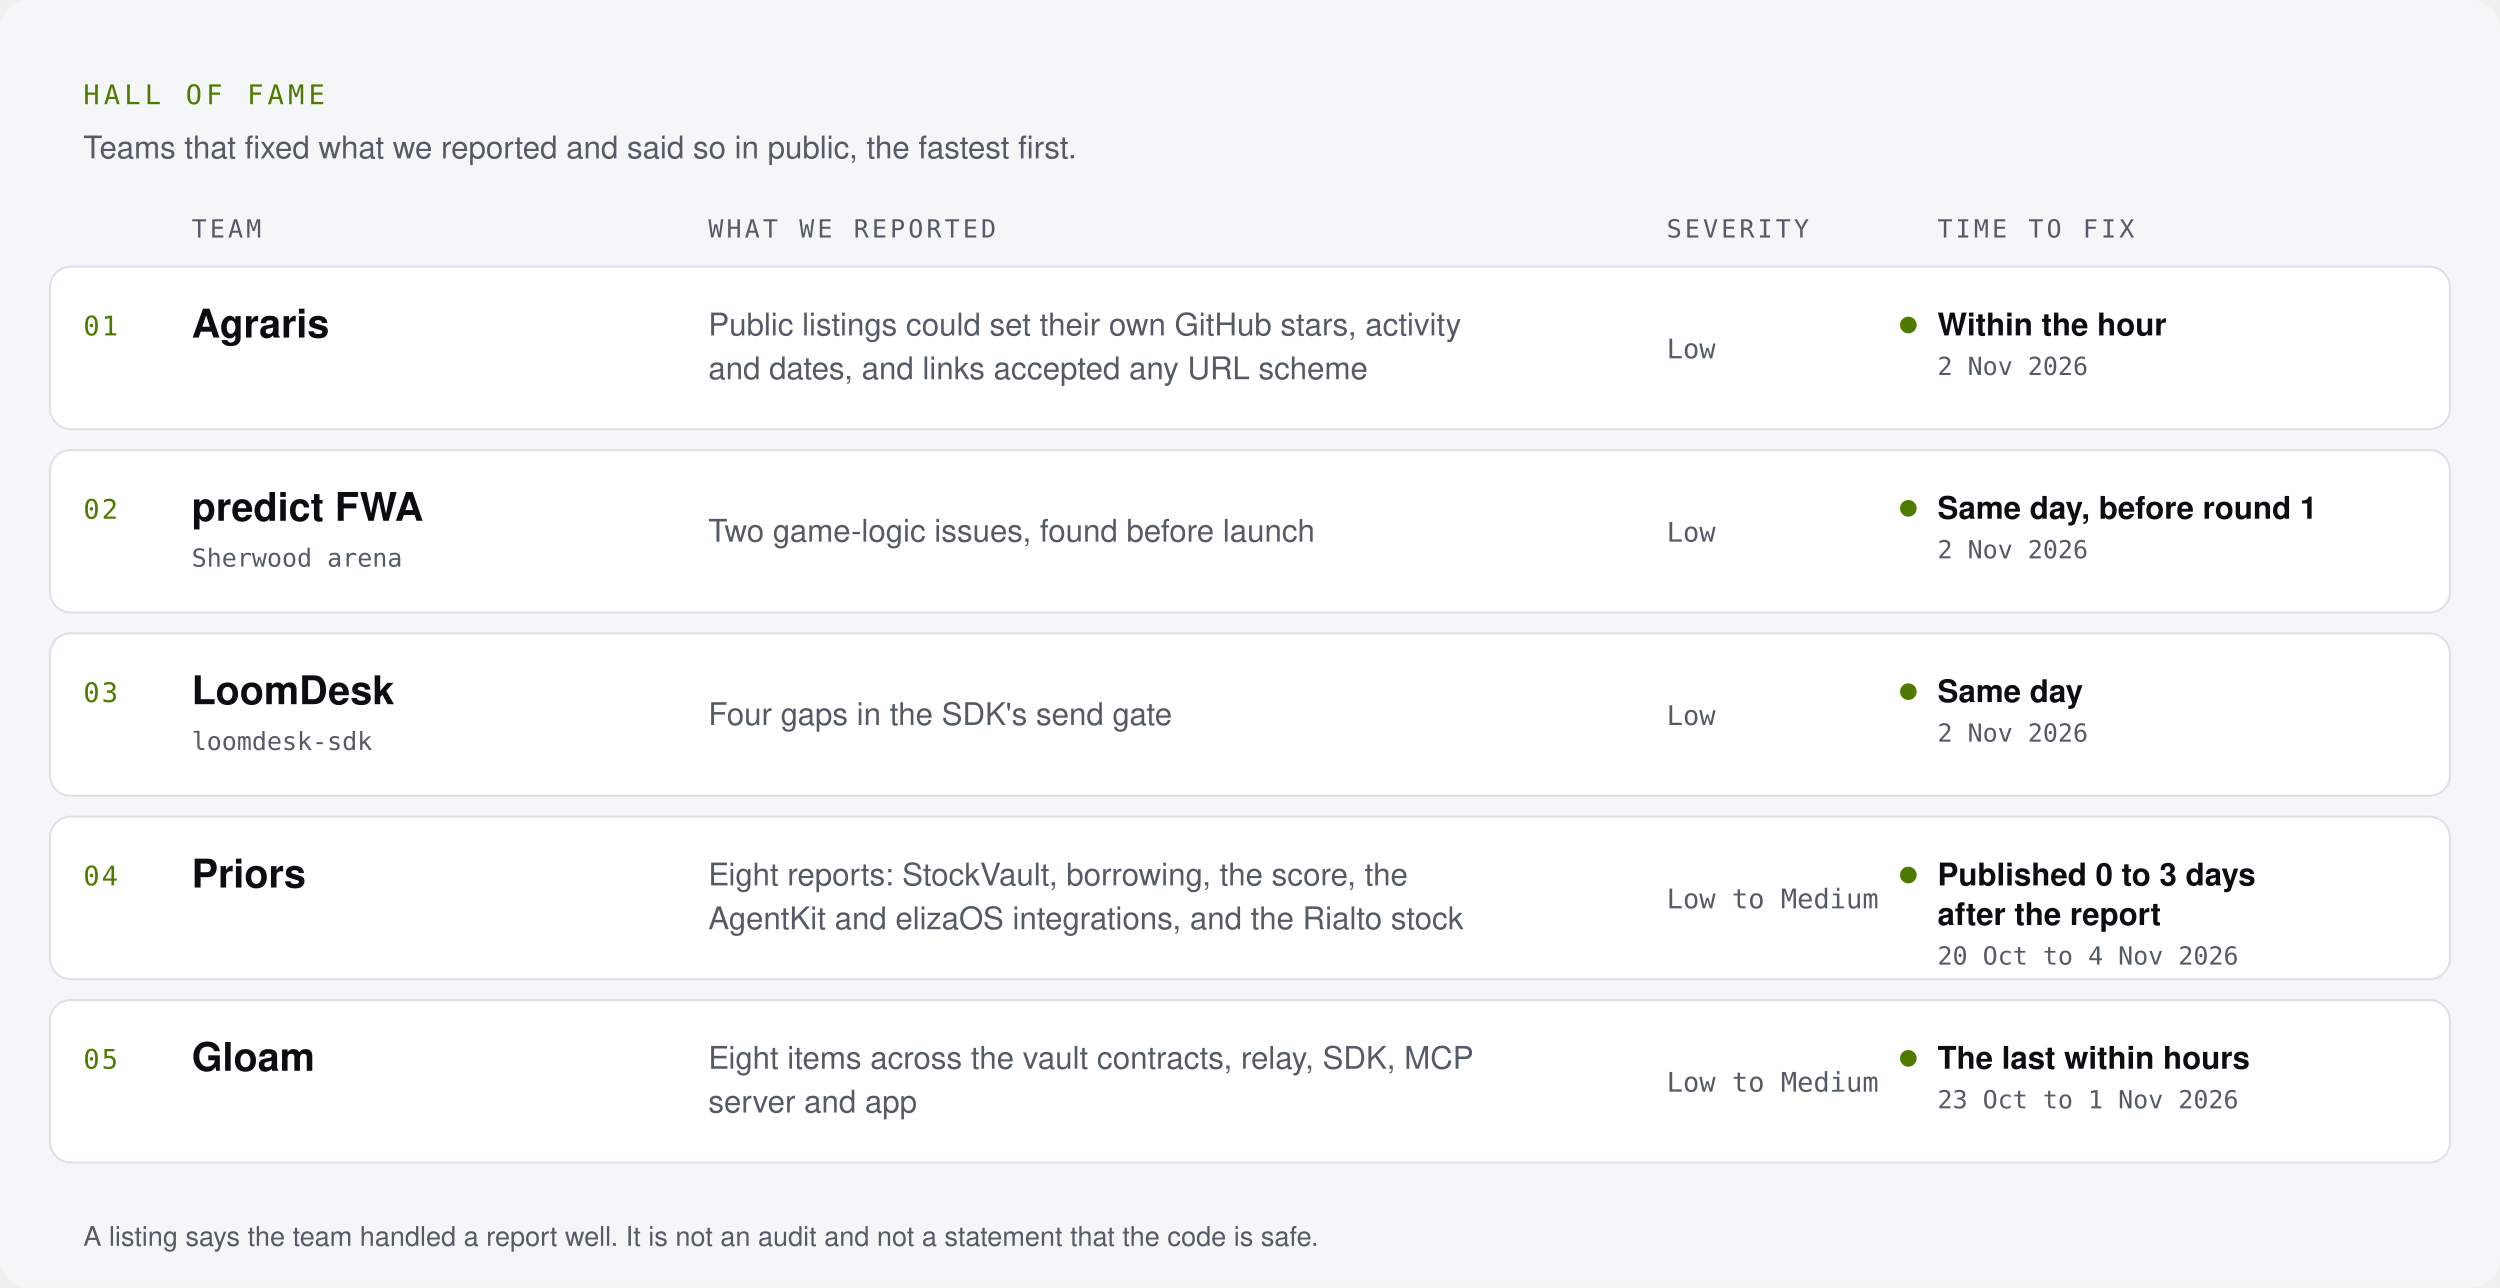
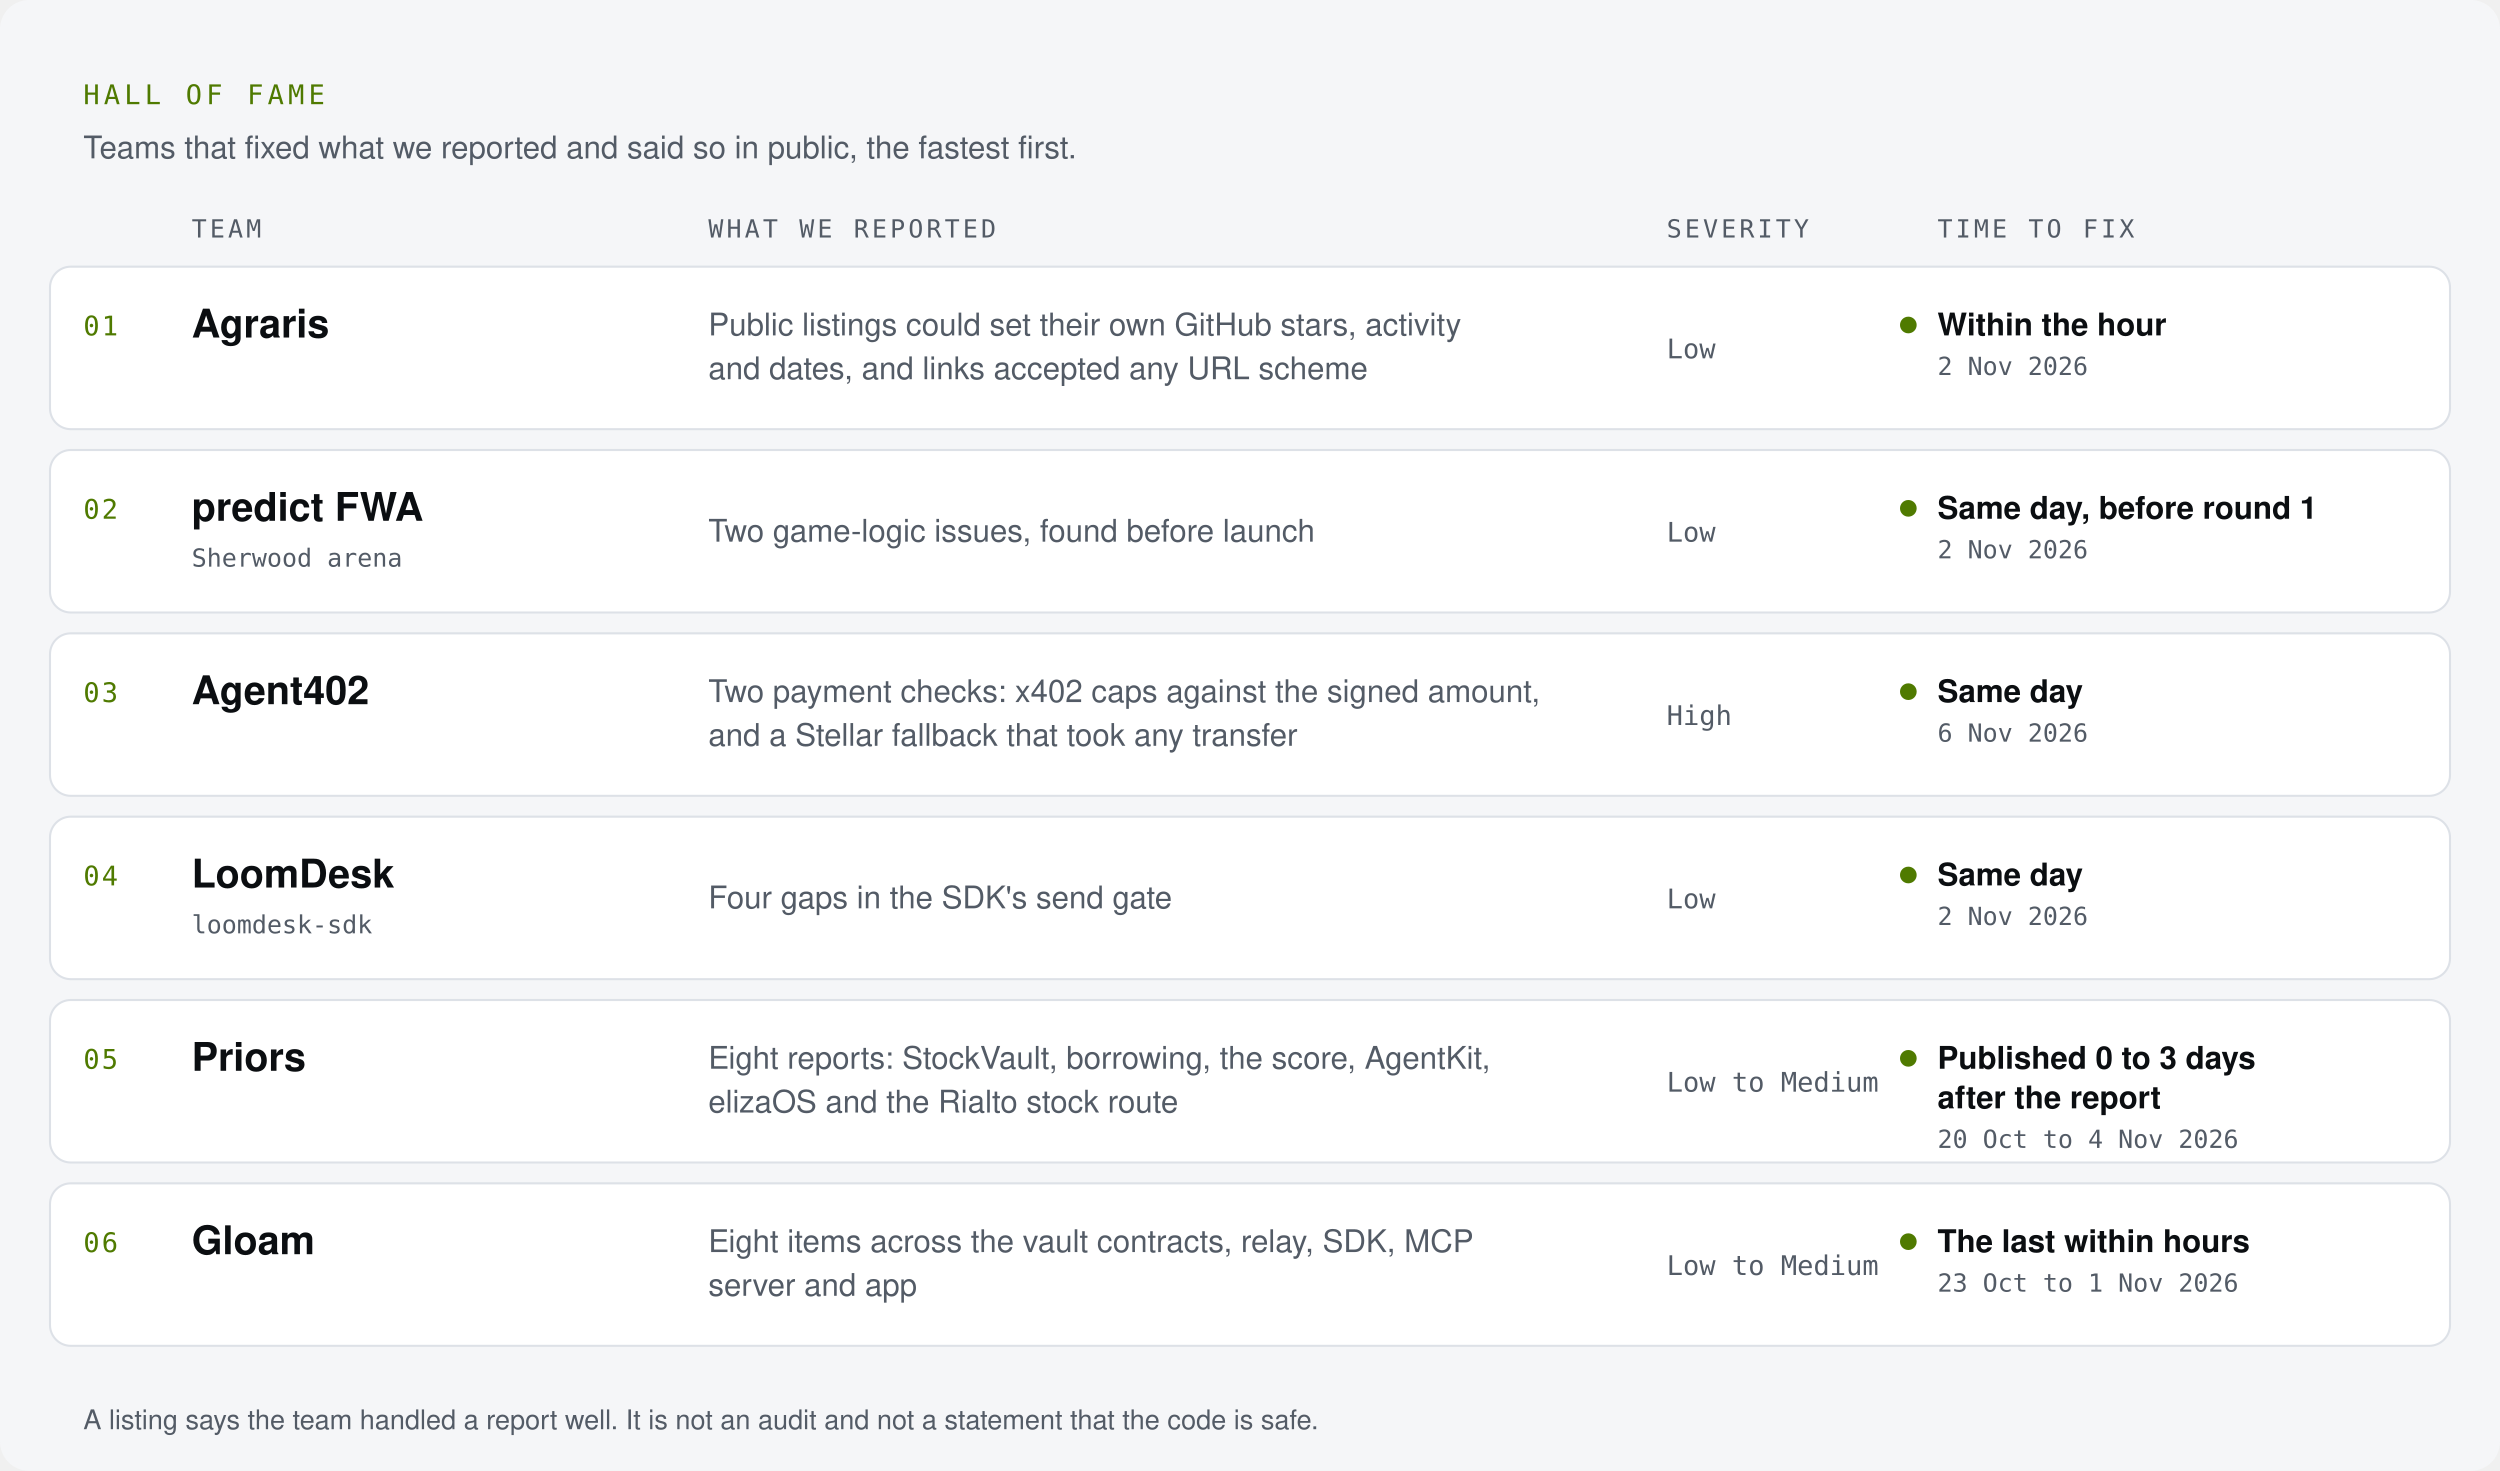
- <svg xmlns="http://www.w3.org/2000/svg" width="1200" height="618" viewBox="0 0 1200 618" role="img" aria-label="Hall of fame: Agraris, within the hour; predict FWA, same day, before round 1; LoomDesk, same day; Priors, published 0 to 3 days after the report; Gloam, the last within hours">
+ <svg xmlns="http://www.w3.org/2000/svg" width="1200" height="706" viewBox="0 0 1200 706" role="img" aria-label="Hall of fame: Agraris, within the hour; predict FWA, same day, before round 1; Agent402, same day; LoomDesk, same day; Priors, published 0 to 3 days after the report; Gloam, the last within hours">
  <style>.p{animation:pulse 3.5s ease-in-out infinite}@keyframes pulse{50%{opacity:.35}}@media (prefers-reduced-motion: reduce){*{animation:none!important}}</style>
-   <rect width="1200" height="618" rx="14" fill="#F5F6F8" />
+   <rect width="1200" height="706" rx="14" fill="#F5F6F8" />
  <text x="40" y="50" font-family="ui-monospace,SFMono-Regular,'SF Mono',Menlo,Consolas,monospace" font-size="13" letter-spacing="2" fill="#4F7A00">HALL OF FAME</text>
  <text x="40" y="76" font-family="-apple-system,BlinkMacSystemFont,'Segoe UI',Helvetica,Arial,sans-serif" font-size="15" fill="#535B66">Teams that fixed what we reported and said so in public, the fastest first.</text>
  <text x="92" y="114" font-family="ui-monospace,SFMono-Regular,'SF Mono',Menlo,Consolas,monospace" font-size="12" letter-spacing="1.5" fill="#535B66">TEAM</text>
  <text x="340" y="114" font-family="ui-monospace,SFMono-Regular,'SF Mono',Menlo,Consolas,monospace" font-size="12" letter-spacing="1.5" fill="#535B66">WHAT WE REPORTED</text>
  <text x="800" y="114" font-family="ui-monospace,SFMono-Regular,'SF Mono',Menlo,Consolas,monospace" font-size="12" letter-spacing="1.5" fill="#535B66">SEVERITY</text>
  <text x="930" y="114" font-family="ui-monospace,SFMono-Regular,'SF Mono',Menlo,Consolas,monospace" font-size="12" letter-spacing="1.5" fill="#535B66">TIME TO FIX</text>
  <g>
    <rect x="24" y="128" width="1152" height="78" rx="10" fill="#FFFFFF" stroke="#DDE1E7" />
    <text x="40" y="161" font-family="ui-monospace,SFMono-Regular,'SF Mono',Menlo,Consolas,monospace" font-size="13" letter-spacing="1" fill="#4F7A00">01</text>
    <text x="92" y="162" font-family="-apple-system,BlinkMacSystemFont,'Segoe UI',Helvetica,Arial,sans-serif" font-size="19" font-weight="700" fill="#0B0E11">Agraris</text>
    <text x="340" y="161" text-anchor="start" font-family="-apple-system,BlinkMacSystemFont,'Segoe UI',Helvetica,Arial,sans-serif" font-size="15" font-weight="400" fill="#535B66">Public listings could set their own GitHub stars, activity</text>
    <text x="340" y="182" text-anchor="start" font-family="-apple-system,BlinkMacSystemFont,'Segoe UI',Helvetica,Arial,sans-serif" font-size="15" font-weight="400" fill="#535B66">and dates, and links accepted any URL scheme</text>
    <text x="800" y="172" font-family="ui-monospace,SFMono-Regular,'SF Mono',Menlo,Consolas,monospace" font-size="13" fill="#535B66">Low</text>
    <circle class="p" style="animation-delay:-0.0s" cx="916" cy="156" r="4" fill="#4F7A00" />
    <text x="930" y="161" text-anchor="start" font-family="-apple-system,BlinkMacSystemFont,'Segoe UI',Helvetica,Arial,sans-serif" font-size="15" font-weight="600" fill="#0B0E11">Within the hour</text>
    <text x="930" y="180" font-family="ui-monospace,SFMono-Regular,'SF Mono',Menlo,Consolas,monospace" font-size="12" fill="#535B66">2 Nov 2026</text>
  </g>
  <g>
    <rect x="24" y="216" width="1152" height="78" rx="10" fill="#FFFFFF" stroke="#DDE1E7" />
    <text x="40" y="249" font-family="ui-monospace,SFMono-Regular,'SF Mono',Menlo,Consolas,monospace" font-size="13" letter-spacing="1" fill="#4F7A00">02</text>
    <text x="92" y="250" font-family="-apple-system,BlinkMacSystemFont,'Segoe UI',Helvetica,Arial,sans-serif" font-size="19" font-weight="700" fill="#0B0E11">predict FWA</text>
    <text x="92" y="272" font-family="ui-monospace,SFMono-Regular,'SF Mono',Menlo,Consolas,monospace" font-size="12" fill="#535B66">Sherwood arena</text>
    <text x="340" y="260" text-anchor="start" font-family="-apple-system,BlinkMacSystemFont,'Segoe UI',Helvetica,Arial,sans-serif" font-size="15" font-weight="400" fill="#535B66">Two game-logic issues, found before launch</text>
    <text x="800" y="260" font-family="ui-monospace,SFMono-Regular,'SF Mono',Menlo,Consolas,monospace" font-size="13" fill="#535B66">Low</text>
    <circle class="p" style="animation-delay:-0.7s" cx="916" cy="244" r="4" fill="#4F7A00" />
    <text x="930" y="249" text-anchor="start" font-family="-apple-system,BlinkMacSystemFont,'Segoe UI',Helvetica,Arial,sans-serif" font-size="15" font-weight="600" fill="#0B0E11">Same day, before round 1</text>
    <text x="930" y="268" font-family="ui-monospace,SFMono-Regular,'SF Mono',Menlo,Consolas,monospace" font-size="12" fill="#535B66">2 Nov 2026</text>
  </g>
  <g>
    <rect x="24" y="304" width="1152" height="78" rx="10" fill="#FFFFFF" stroke="#DDE1E7" />
    <text x="40" y="337" font-family="ui-monospace,SFMono-Regular,'SF Mono',Menlo,Consolas,monospace" font-size="13" letter-spacing="1" fill="#4F7A00">03</text>
-     <text x="92" y="338" font-family="-apple-system,BlinkMacSystemFont,'Segoe UI',Helvetica,Arial,sans-serif" font-size="19" font-weight="700" fill="#0B0E11">LoomDesk</text>
-     <text x="92" y="360" font-family="ui-monospace,SFMono-Regular,'SF Mono',Menlo,Consolas,monospace" font-size="12" fill="#535B66">loomdesk-sdk</text>
-     <text x="340" y="348" text-anchor="start" font-family="-apple-system,BlinkMacSystemFont,'Segoe UI',Helvetica,Arial,sans-serif" font-size="15" font-weight="400" fill="#535B66">Four gaps in the SDK's send gate</text>
-     <text x="800" y="348" font-family="ui-monospace,SFMono-Regular,'SF Mono',Menlo,Consolas,monospace" font-size="13" fill="#535B66">Low</text>
+     <text x="92" y="338" font-family="-apple-system,BlinkMacSystemFont,'Segoe UI',Helvetica,Arial,sans-serif" font-size="19" font-weight="700" fill="#0B0E11">Agent402</text>
+     <text x="340" y="337" text-anchor="start" font-family="-apple-system,BlinkMacSystemFont,'Segoe UI',Helvetica,Arial,sans-serif" font-size="15" font-weight="400" fill="#535B66">Two payment checks: x402 caps against the signed amount,</text>
+     <text x="340" y="358" text-anchor="start" font-family="-apple-system,BlinkMacSystemFont,'Segoe UI',Helvetica,Arial,sans-serif" font-size="15" font-weight="400" fill="#535B66">and a Stellar fallback that took any transfer</text>
+     <text x="800" y="348" font-family="ui-monospace,SFMono-Regular,'SF Mono',Menlo,Consolas,monospace" font-size="13" fill="#535B66">High</text>
    <circle class="p" style="animation-delay:-1.4s" cx="916" cy="332" r="4" fill="#4F7A00" />
    <text x="930" y="337" text-anchor="start" font-family="-apple-system,BlinkMacSystemFont,'Segoe UI',Helvetica,Arial,sans-serif" font-size="15" font-weight="600" fill="#0B0E11">Same day</text>
-     <text x="930" y="356" font-family="ui-monospace,SFMono-Regular,'SF Mono',Menlo,Consolas,monospace" font-size="12" fill="#535B66">2 Nov 2026</text>
+     <text x="930" y="356" font-family="ui-monospace,SFMono-Regular,'SF Mono',Menlo,Consolas,monospace" font-size="12" fill="#535B66">6 Nov 2026</text>
  </g>
  <g>
    <rect x="24" y="392" width="1152" height="78" rx="10" fill="#FFFFFF" stroke="#DDE1E7" />
    <text x="40" y="425" font-family="ui-monospace,SFMono-Regular,'SF Mono',Menlo,Consolas,monospace" font-size="13" letter-spacing="1" fill="#4F7A00">04</text>
-     <text x="92" y="426" font-family="-apple-system,BlinkMacSystemFont,'Segoe UI',Helvetica,Arial,sans-serif" font-size="19" font-weight="700" fill="#0B0E11">Priors</text>
-     <text x="340" y="425" text-anchor="start" font-family="-apple-system,BlinkMacSystemFont,'Segoe UI',Helvetica,Arial,sans-serif" font-size="15" font-weight="400" fill="#535B66">Eight reports: StockVault, borrowing, the score, the</text>
-     <text x="340" y="446" text-anchor="start" font-family="-apple-system,BlinkMacSystemFont,'Segoe UI',Helvetica,Arial,sans-serif" font-size="15" font-weight="400" fill="#535B66">AgentKit and elizaOS integrations, and the Rialto stock</text>
-     <text x="800" y="436" font-family="ui-monospace,SFMono-Regular,'SF Mono',Menlo,Consolas,monospace" font-size="13" fill="#535B66">Low to Medium</text>
+     <text x="92" y="426" font-family="-apple-system,BlinkMacSystemFont,'Segoe UI',Helvetica,Arial,sans-serif" font-size="19" font-weight="700" fill="#0B0E11">LoomDesk</text>
+     <text x="92" y="448" font-family="ui-monospace,SFMono-Regular,'SF Mono',Menlo,Consolas,monospace" font-size="12" fill="#535B66">loomdesk-sdk</text>
+     <text x="340" y="436" text-anchor="start" font-family="-apple-system,BlinkMacSystemFont,'Segoe UI',Helvetica,Arial,sans-serif" font-size="15" font-weight="400" fill="#535B66">Four gaps in the SDK's send gate</text>
+     <text x="800" y="436" font-family="ui-monospace,SFMono-Regular,'SF Mono',Menlo,Consolas,monospace" font-size="13" fill="#535B66">Low</text>
    <circle class="p" style="animation-delay:-2.1s" cx="916" cy="420" r="4" fill="#4F7A00" />
-     <text x="930" y="425" text-anchor="start" font-family="-apple-system,BlinkMacSystemFont,'Segoe UI',Helvetica,Arial,sans-serif" font-size="15" font-weight="600" fill="#0B0E11">Published 0 to 3 days</text>
-     <text x="930" y="444" text-anchor="start" font-family="-apple-system,BlinkMacSystemFont,'Segoe UI',Helvetica,Arial,sans-serif" font-size="15" font-weight="600" fill="#0B0E11">after the report</text>
-     <text x="930" y="463" font-family="ui-monospace,SFMono-Regular,'SF Mono',Menlo,Consolas,monospace" font-size="12" fill="#535B66">20 Oct to 4 Nov 2026</text>
+     <text x="930" y="425" text-anchor="start" font-family="-apple-system,BlinkMacSystemFont,'Segoe UI',Helvetica,Arial,sans-serif" font-size="15" font-weight="600" fill="#0B0E11">Same day</text>
+     <text x="930" y="444" font-family="ui-monospace,SFMono-Regular,'SF Mono',Menlo,Consolas,monospace" font-size="12" fill="#535B66">2 Nov 2026</text>
  </g>
  <g>
    <rect x="24" y="480" width="1152" height="78" rx="10" fill="#FFFFFF" stroke="#DDE1E7" />
    <text x="40" y="513" font-family="ui-monospace,SFMono-Regular,'SF Mono',Menlo,Consolas,monospace" font-size="13" letter-spacing="1" fill="#4F7A00">05</text>
-     <text x="92" y="514" font-family="-apple-system,BlinkMacSystemFont,'Segoe UI',Helvetica,Arial,sans-serif" font-size="19" font-weight="700" fill="#0B0E11">Gloam</text>
-     <text x="340" y="513" text-anchor="start" font-family="-apple-system,BlinkMacSystemFont,'Segoe UI',Helvetica,Arial,sans-serif" font-size="15" font-weight="400" fill="#535B66">Eight items across the vault contracts, relay, SDK, MCP</text>
-     <text x="340" y="534" text-anchor="start" font-family="-apple-system,BlinkMacSystemFont,'Segoe UI',Helvetica,Arial,sans-serif" font-size="15" font-weight="400" fill="#535B66">server and app</text>
+     <text x="92" y="514" font-family="-apple-system,BlinkMacSystemFont,'Segoe UI',Helvetica,Arial,sans-serif" font-size="19" font-weight="700" fill="#0B0E11">Priors</text>
+     <text x="340" y="513" text-anchor="start" font-family="-apple-system,BlinkMacSystemFont,'Segoe UI',Helvetica,Arial,sans-serif" font-size="15" font-weight="400" fill="#535B66">Eight reports: StockVault, borrowing, the score, AgentKit,</text>
+     <text x="340" y="534" text-anchor="start" font-family="-apple-system,BlinkMacSystemFont,'Segoe UI',Helvetica,Arial,sans-serif" font-size="15" font-weight="400" fill="#535B66">elizaOS and the Rialto stock route</text>
    <text x="800" y="524" font-family="ui-monospace,SFMono-Regular,'SF Mono',Menlo,Consolas,monospace" font-size="13" fill="#535B66">Low to Medium</text>
    <circle class="p" style="animation-delay:-2.8s" cx="916" cy="508" r="4" fill="#4F7A00" />
-     <text x="930" y="513" text-anchor="start" font-family="-apple-system,BlinkMacSystemFont,'Segoe UI',Helvetica,Arial,sans-serif" font-size="15" font-weight="600" fill="#0B0E11">The last within hours</text>
-     <text x="930" y="532" font-family="ui-monospace,SFMono-Regular,'SF Mono',Menlo,Consolas,monospace" font-size="12" fill="#535B66">23 Oct to 1 Nov 2026</text>
+     <text x="930" y="513" text-anchor="start" font-family="-apple-system,BlinkMacSystemFont,'Segoe UI',Helvetica,Arial,sans-serif" font-size="15" font-weight="600" fill="#0B0E11">Published 0 to 3 days</text>
+     <text x="930" y="532" text-anchor="start" font-family="-apple-system,BlinkMacSystemFont,'Segoe UI',Helvetica,Arial,sans-serif" font-size="15" font-weight="600" fill="#0B0E11">after the report</text>
+     <text x="930" y="551" font-family="ui-monospace,SFMono-Regular,'SF Mono',Menlo,Consolas,monospace" font-size="12" fill="#535B66">20 Oct to 4 Nov 2026</text>
  </g>
-   <text x="40" y="598" font-family="-apple-system,BlinkMacSystemFont,'Segoe UI',Helvetica,Arial,sans-serif" font-size="13" fill="#535B66">A listing says the team handled a report well. It is not an audit and not a statement that the code is safe.</text>
+   <g>
+     <rect x="24" y="568" width="1152" height="78" rx="10" fill="#FFFFFF" stroke="#DDE1E7" />
+     <text x="40" y="601" font-family="ui-monospace,SFMono-Regular,'SF Mono',Menlo,Consolas,monospace" font-size="13" letter-spacing="1" fill="#4F7A00">06</text>
+     <text x="92" y="602" font-family="-apple-system,BlinkMacSystemFont,'Segoe UI',Helvetica,Arial,sans-serif" font-size="19" font-weight="700" fill="#0B0E11">Gloam</text>
+     <text x="340" y="601" text-anchor="start" font-family="-apple-system,BlinkMacSystemFont,'Segoe UI',Helvetica,Arial,sans-serif" font-size="15" font-weight="400" fill="#535B66">Eight items across the vault contracts, relay, SDK, MCP</text>
+     <text x="340" y="622" text-anchor="start" font-family="-apple-system,BlinkMacSystemFont,'Segoe UI',Helvetica,Arial,sans-serif" font-size="15" font-weight="400" fill="#535B66">server and app</text>
+     <text x="800" y="612" font-family="ui-monospace,SFMono-Regular,'SF Mono',Menlo,Consolas,monospace" font-size="13" fill="#535B66">Low to Medium</text>
+     <circle class="p" style="animation-delay:-3.5s" cx="916" cy="596" r="4" fill="#4F7A00" />
+     <text x="930" y="601" text-anchor="start" font-family="-apple-system,BlinkMacSystemFont,'Segoe UI',Helvetica,Arial,sans-serif" font-size="15" font-weight="600" fill="#0B0E11">The last within hours</text>
+     <text x="930" y="620" font-family="ui-monospace,SFMono-Regular,'SF Mono',Menlo,Consolas,monospace" font-size="12" fill="#535B66">23 Oct to 1 Nov 2026</text>
+   </g>
+   <text x="40" y="686" font-family="-apple-system,BlinkMacSystemFont,'Segoe UI',Helvetica,Arial,sans-serif" font-size="13" fill="#535B66">A listing says the team handled a report well. It is not an audit and not a statement that the code is safe.</text>
</svg>
